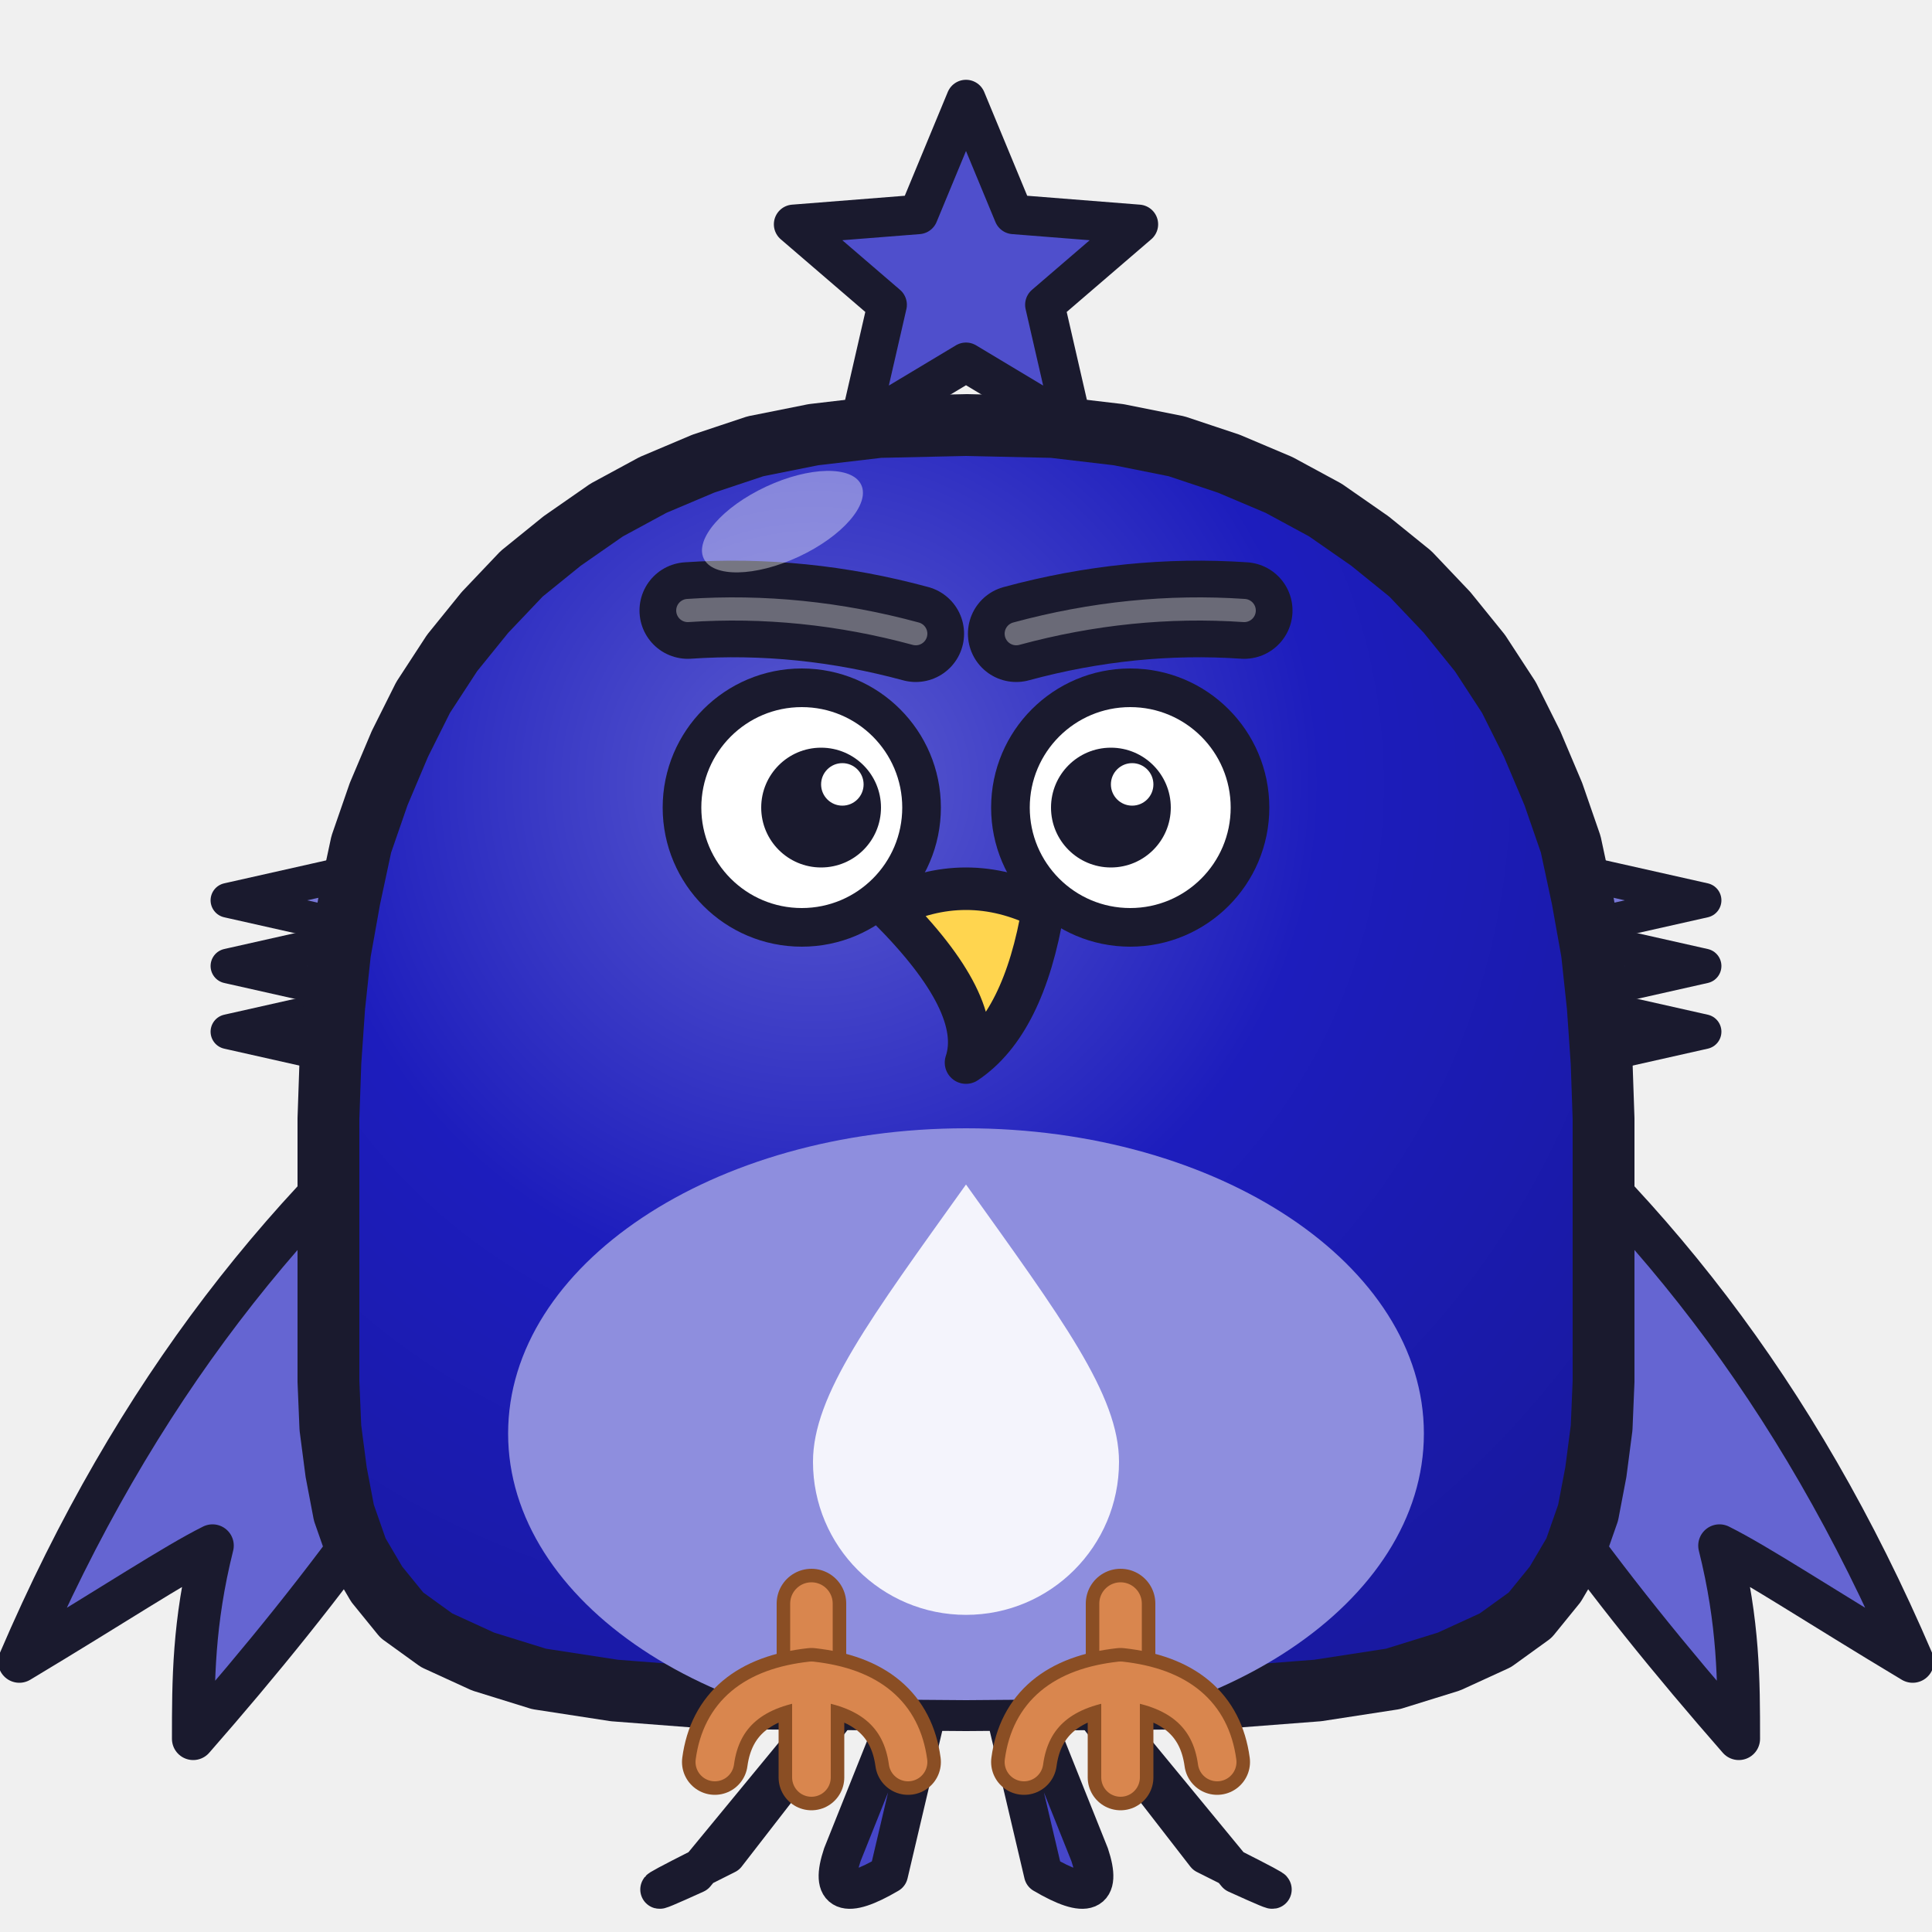
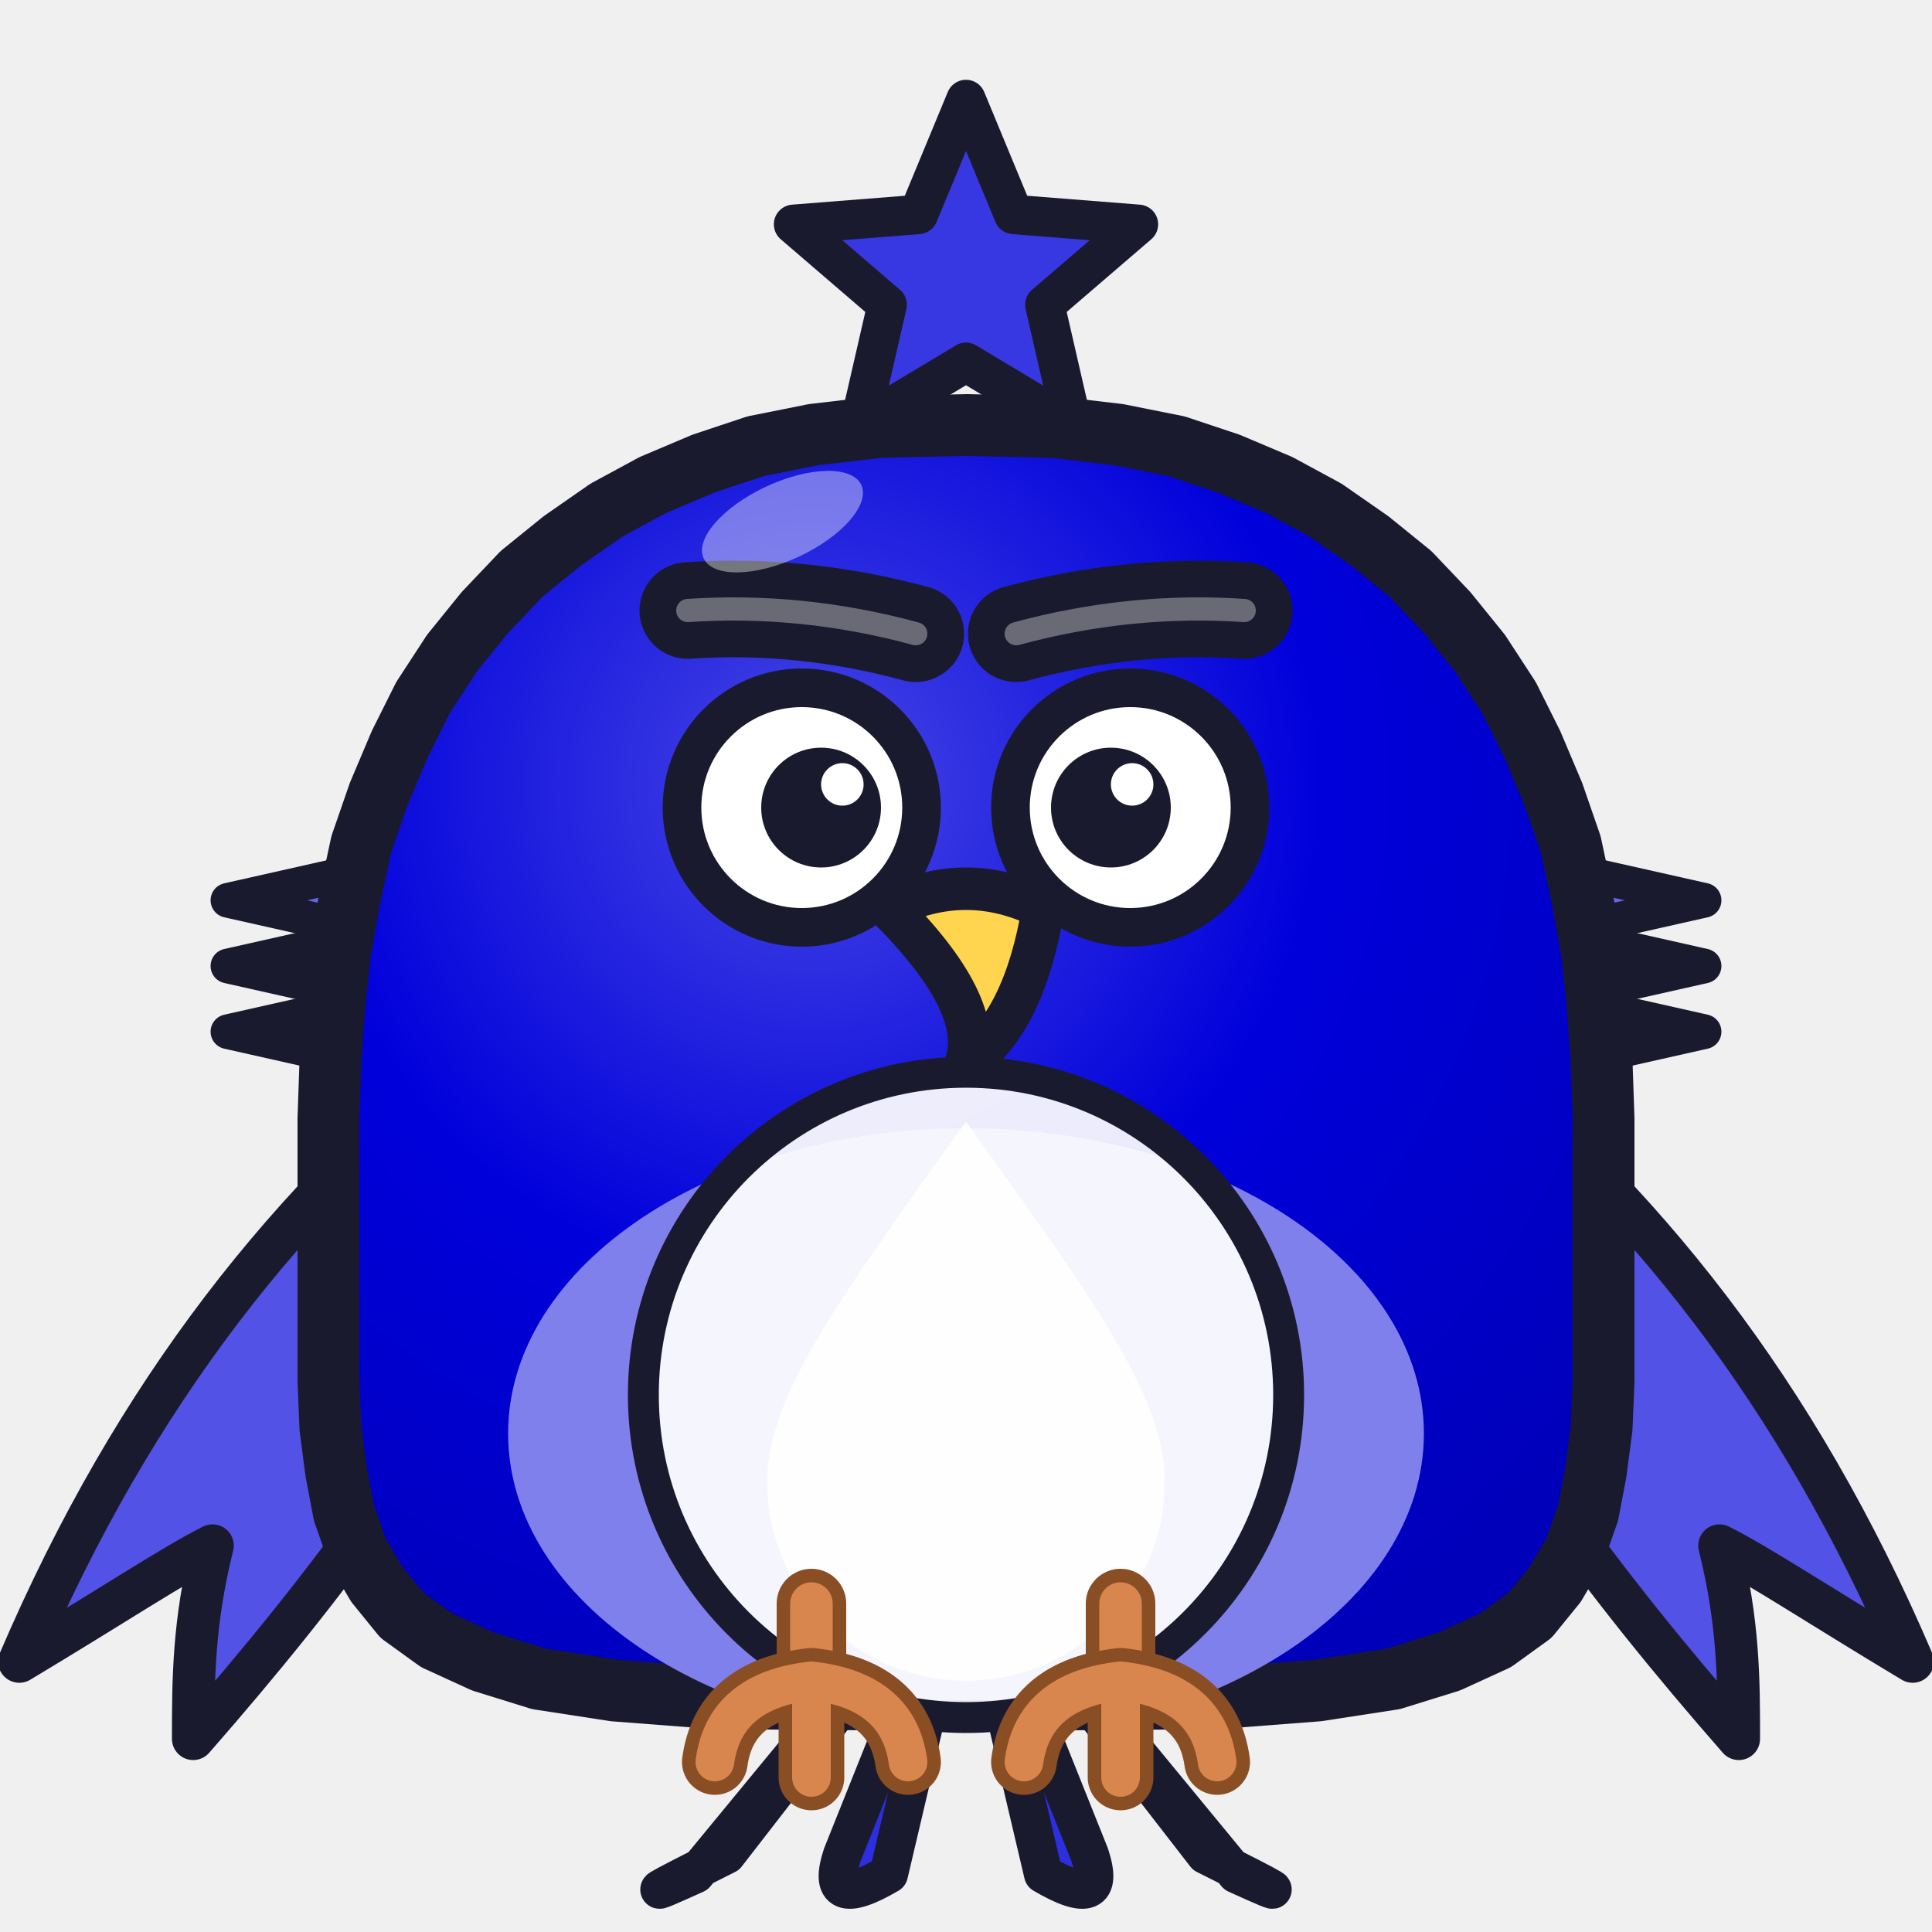
- <svg xmlns="http://www.w3.org/2000/svg" viewBox="0 0 100 100" data-color="indigo" data-expr="idle" data-frame="down" data-ver="5" data-character="별밤">
+ <svg xmlns="http://www.w3.org/2000/svg" viewBox="0 0 100 100" data-color="indigo" data-expr="idle" data-frame="down" data-ver="7a" data-character="별밤">
  <defs>
    <radialGradient id="gindigo" cx="38%" cy="28%" r="80%">
-       <stop offset="0" stop-color="#5C5CCF" />
-       <stop offset=".5" stop-color="#1D1DBD" />
-       <stop offset="1" stop-color="#1919A1" />
+       <stop offset="0" stop-color="#4747E5" />
+       <stop offset=".5" stop-color="#0000DB" />
+       <stop offset="1" stop-color="#0000BA" />
    </radialGradient>
    <clipPath id="cindigo">
      <path d="M50 22 54.5 22.1 57.9 22.5 60.9 23.1 63.6 24 66.2 25.1 68.6 26.4 70.9 28 73 29.7 74.9 31.7 76.6 33.8 78.1 36.1 79.3 38.5 80.4 41.1 81.3 43.7 81.9 46.5 82.4 49.3 82.7 52.1 82.9 55 83 57.9 83 60.7 83 63.5 83 66.3 83 68.9 83 71.5 82.9 73.9 82.6 76.2 82.2 78.3 81.5 80.3 80.5 82 79.2 83.6 77.4 84.9 75 86 72.1 86.9 68.2 87.5 63 87.9 50 88 37 87.9 31.8 87.5 27.9 86.9 25 86 22.6 84.9 20.8 83.6 19.5 82 18.5 80.3 17.8 78.3 17.4 76.2 17.1 73.9 17 71.5 17 68.9 17 66.3 17 63.5 17 60.7 17 57.9 17.1 55 17.3 52.1 17.6 49.3 18.1 46.5 18.7 43.7 19.6 41.1 20.7 38.5 21.9 36.1 23.4 33.8 25.1 31.7 27 29.7 29.1 28 31.4 26.4 33.8 25.1 36.4 24 39.1 23.1 42.1 22.5 45.5 22.1Z" />
    </clipPath>
  </defs>
-   <path d="M50 80 L36 97 Q31.6 99 37.6 96Z" fill="#4646C9" stroke="#1A1A2E" stroke-width="2" stroke-linejoin="round" />
-   <path d="M50 80 L64 97 Q68.4 99 62.4 96Z" fill="#4646C9" stroke="#1A1A2E" stroke-width="2" stroke-linejoin="round" />
-   <path d="M50 80 L46 97 Q42.6 99 43.6 96Z" fill="#4646C9" stroke="#1A1A2E" stroke-width="2" stroke-linejoin="round" />
-   <path d="M50 80 L54 97 Q57.4 99 56.4 96Z" fill="#4646C9" stroke="#1A1A2E" stroke-width="2" stroke-linejoin="round" />
+   <path d="M50 80 L36 97 Q31.6 99 37.6 96Z" fill="#2E2EE1" stroke="#1A1A2E" stroke-width="2" stroke-linejoin="round" />
+   <path d="M50 80 L64 97 Q68.4 99 62.4 96Z" fill="#2E2EE1" stroke="#1A1A2E" stroke-width="2" stroke-linejoin="round" />
+   <path d="M50 80 L46 97 Q42.6 99 43.6 96Z" fill="#2E2EE1" stroke="#1A1A2E" stroke-width="2" stroke-linejoin="round" />
+   <path d="M50 80 L54 97 Q57.4 99 56.4 96Z" fill="#2E2EE1" stroke="#1A1A2E" stroke-width="2" stroke-linejoin="round" />
  <g transform="translate(50 23) scale(.85)">
-     <polygon points="0.0,-21.0 2.9,-14.0 10.5,-13.4 4.8,-8.5 6.5,-1.1 0.0,-5.0 -6.5,-1.1 -4.8,-8.5 -10.5,-13.4 -2.9,-14.0" fill="#4F4FCC" stroke="#1A1A2E" stroke-width="2.4" stroke-linejoin="round" />
+     <polygon points="0.0,-21.0 2.9,-14.0 10.5,-13.4 4.8,-8.5 6.5,-1.1 0.0,-5.0 -6.5,-1.1 -4.8,-8.5 -10.5,-13.4 -2.9,-14.0" fill="#3838E3" stroke="#1A1A2E" stroke-width="2.4" stroke-linejoin="round" />
  </g>
-   <path d="M19.8 44.8 L11.8 46.6 L19.8 48.4Z" fill="#7777D7" stroke="#1A1A2E" stroke-width="1.8" stroke-linejoin="round" />
-   <path d="M19.8 48.2 L11.8 50 L19.8 51.8Z" fill="#7777D7" stroke="#1A1A2E" stroke-width="1.8" stroke-linejoin="round" />
-   <path d="M19.8 51.6 L11.8 53.4 L19.8 55.2Z" fill="#7777D7" stroke="#1A1A2E" stroke-width="1.8" stroke-linejoin="round" />
-   <path d="M80.2 44.8 L88.2 46.6 L80.2 48.4Z" fill="#7777D7" stroke="#1A1A2E" stroke-width="1.8" stroke-linejoin="round" />
-   <path d="M80.2 48.2 L88.2 50 L80.2 51.8Z" fill="#7777D7" stroke="#1A1A2E" stroke-width="1.8" stroke-linejoin="round" />
-   <path d="M80.2 51.6 L88.2 53.4 L80.2 55.2Z" fill="#7777D7" stroke="#1A1A2E" stroke-width="1.8" stroke-linejoin="round" />
+   <path d="M19.8 44.8 L11.8 46.6 L19.8 48.4Z" fill="#6666E9" stroke="#1A1A2E" stroke-width="1.8" stroke-linejoin="round" />
+   <path d="M19.8 48.2 L11.8 50 L19.8 51.8Z" fill="#6666E9" stroke="#1A1A2E" stroke-width="1.8" stroke-linejoin="round" />
+   <path d="M19.8 51.6 L11.8 53.4 L19.8 55.2Z" fill="#6666E9" stroke="#1A1A2E" stroke-width="1.8" stroke-linejoin="round" />
+   <path d="M80.2 44.8 L88.2 46.6 L80.2 48.4Z" fill="#6666E9" stroke="#1A1A2E" stroke-width="1.8" stroke-linejoin="round" />
+   <path d="M80.2 48.2 L88.2 50 L80.2 51.8Z" fill="#6666E9" stroke="#1A1A2E" stroke-width="1.8" stroke-linejoin="round" />
+   <path d="M80.2 51.6 L88.2 53.4 L80.2 55.2Z" fill="#6666E9" stroke="#1A1A2E" stroke-width="1.8" stroke-linejoin="round" />
  <g class="wing wing-l">
    <g transform="translate(-11 0)">
-       <path d="M36 54 C26 62 18 72 12 86 C17 83 20 81 22 80 C21 84 21 87 21 90 C28 82 34 74 39 64Z" fill="#6565D2" stroke="#1A1A2E" stroke-width="2.2" stroke-linejoin="round" />
+       <path d="M36 54 C26 62 18 72 12 86 C17 83 20 81 22 80 C21 84 21 87 21 90 C28 82 34 74 39 64Z" fill="#5252E7" stroke="#1A1A2E" stroke-width="2.2" stroke-linejoin="round" />
    </g>
  </g>
  <g class="wing wing-r" transform="translate(100 0) scale(-1 1)">
    <g transform="translate(-11 0)">
-       <path d="M36 54 C26 62 18 72 12 86 C17 83 20 81 22 80 C21 84 21 87 21 90 C28 82 34 74 39 64Z" fill="#6565D2" stroke="#1A1A2E" stroke-width="2.2" stroke-linejoin="round" />
+       <path d="M36 54 C26 62 18 72 12 86 C17 83 20 81 22 80 C21 84 21 87 21 90 C28 82 34 74 39 64Z" fill="#5252E7" stroke="#1A1A2E" stroke-width="2.2" stroke-linejoin="round" />
    </g>
  </g>
  <path d="M50 22 54.5 22.1 57.9 22.5 60.9 23.1 63.6 24 66.2 25.1 68.6 26.4 70.9 28 73 29.7 74.9 31.7 76.6 33.8 78.1 36.1 79.3 38.5 80.4 41.1 81.3 43.7 81.9 46.5 82.4 49.3 82.7 52.1 82.9 55 83 57.9 83 60.7 83 63.5 83 66.3 83 68.9 83 71.5 82.9 73.9 82.6 76.2 82.2 78.3 81.5 80.3 80.5 82 79.2 83.6 77.4 84.9 75 86 72.1 86.9 68.2 87.5 63 87.9 50 88 37 87.9 31.8 87.5 27.9 86.9 25 86 22.6 84.9 20.8 83.6 19.5 82 18.5 80.3 17.8 78.3 17.4 76.2 17.1 73.9 17 71.5 17 68.9 17 66.3 17 63.5 17 60.7 17 57.9 17.1 55 17.3 52.1 17.6 49.3 18.1 46.5 18.7 43.7 19.6 41.1 20.7 38.5 21.9 36.1 23.4 33.8 25.1 31.7 27 29.7 29.1 28 31.4 26.4 33.8 25.1 36.4 24 39.1 23.1 42.1 22.5 45.5 22.1Z" fill="url(#gindigo)" stroke="#1A1A2E" stroke-width="3.2" stroke-linejoin="round" />
  <g clip-path="url(#cindigo)">
-     <ellipse cx="50" cy="74.2" rx="23.7" ry="15.8" fill="#8E8EDE" />
+     <ellipse cx="50" cy="74.2" rx="23.7" ry="15.8" fill="#8080ED" />
  </g>
-   <g transform="translate(50 72.2) scale(0.495) translate(-50 -50)">
+   <circle cx="50" cy="72.2" r="16.7" fill="#FFFFFF" fill-opacity=".92" stroke="#1A1A2E" stroke-width="1.6" />
+   <g transform="translate(50 72.2) scale(0.643) translate(-50 -50)">
    <path d="M50 28 C60 42 66 50 66 57 A16 16 0 0 1 34 57 C34 50 40 42 50 28z" fill="#FFFFFF" fill-opacity=".9" />
  </g>
  <path d="M42 83 V87" stroke="#8A4E24" stroke-width="3.6" stroke-linecap="round" />
  <path d="M42 83 V87" stroke="#D9864E" stroke-width="2.2" stroke-linecap="round" />
  <g fill="none" stroke-linecap="round">
    <path d="M42 87 q-4.5 .5 -5 4.2 M42 87 q0 2.5 0 5 M42 87 q4.5 .5 5 4.2" stroke="#8A4E24" stroke-width="3.4" />
    <path d="M42 87 q-4.5 .5 -5 4.2 M42 87 q0 2.5 0 5 M42 87 q4.5 .5 5 4.2" stroke="#D9864E" stroke-width="2" />
  </g>
  <path d="M58 83 V87" stroke="#8A4E24" stroke-width="3.6" stroke-linecap="round" />
  <path d="M58 83 V87" stroke="#D9864E" stroke-width="2.2" stroke-linecap="round" />
  <g fill="none" stroke-linecap="round">
    <path d="M58 87 q-4.5 .5 -5 4.2 M58 87 q0 2.5 0 5 M58 87 q4.5 .5 5 4.2" stroke="#8A4E24" stroke-width="3.4" />
    <path d="M58 87 q-4.5 .5 -5 4.2 M58 87 q0 2.5 0 5 M58 87 q4.5 .5 5 4.2" stroke="#D9864E" stroke-width="2" />
  </g>
  <path d="M35.6 31.6 Q41.5 31.2 47.4 32.8" fill="none" stroke="#1A1A2E" stroke-width="5" stroke-linecap="round" />
  <path d="M35.6 31.6 Q41.5 31.2 47.4 32.8" fill="none" stroke="#fff" stroke-opacity=".35" stroke-width="1.2" stroke-linecap="round" />
  <path d="M64.4 31.6 Q58.5 31.2 52.6 32.8" fill="none" stroke="#1A1A2E" stroke-width="5" stroke-linecap="round" />
  <path d="M64.4 31.6 Q58.5 31.2 52.6 32.8" fill="none" stroke="#fff" stroke-opacity=".35" stroke-width="1.2" stroke-linecap="round" />
  <circle cx="41.5" cy="41.8" r="6.2" fill="#fff" stroke="#1A1A2E" stroke-width="2" />
  <circle cx="42.5" cy="41.8" r="3.1" fill="#1A1A2E" />
  <circle cx="43.6" cy="40.6" r="1.1" fill="#fff" />
  <circle cx="58.5" cy="41.8" r="6.2" fill="#fff" stroke="#1A1A2E" stroke-width="2" />
  <circle cx="57.5" cy="41.8" r="3.1" fill="#1A1A2E" />
  <circle cx="58.6" cy="40.6" r="1.1" fill="#fff" />
  <path d="M46 47.0 Q50 45.0 54 47.0 Q53 53.0 50 55.0 Q51 52.0 46 47.0Z" fill="#FFD54F" stroke="#1A1A2E" stroke-width="2.2" stroke-linejoin="round" />
  <path d="M46 47.0 Q50 45.0 54 47.0 Q53 53.0 50 55.0 Q51 52.0 46 47.0Z" fill="none" stroke="#fff" stroke-opacity=".0" />
  <ellipse cx="40.5" cy="27" rx="4.5" ry="2" fill="#fff" opacity=".4" transform="rotate(-25 40.5 27)" />
</svg>
